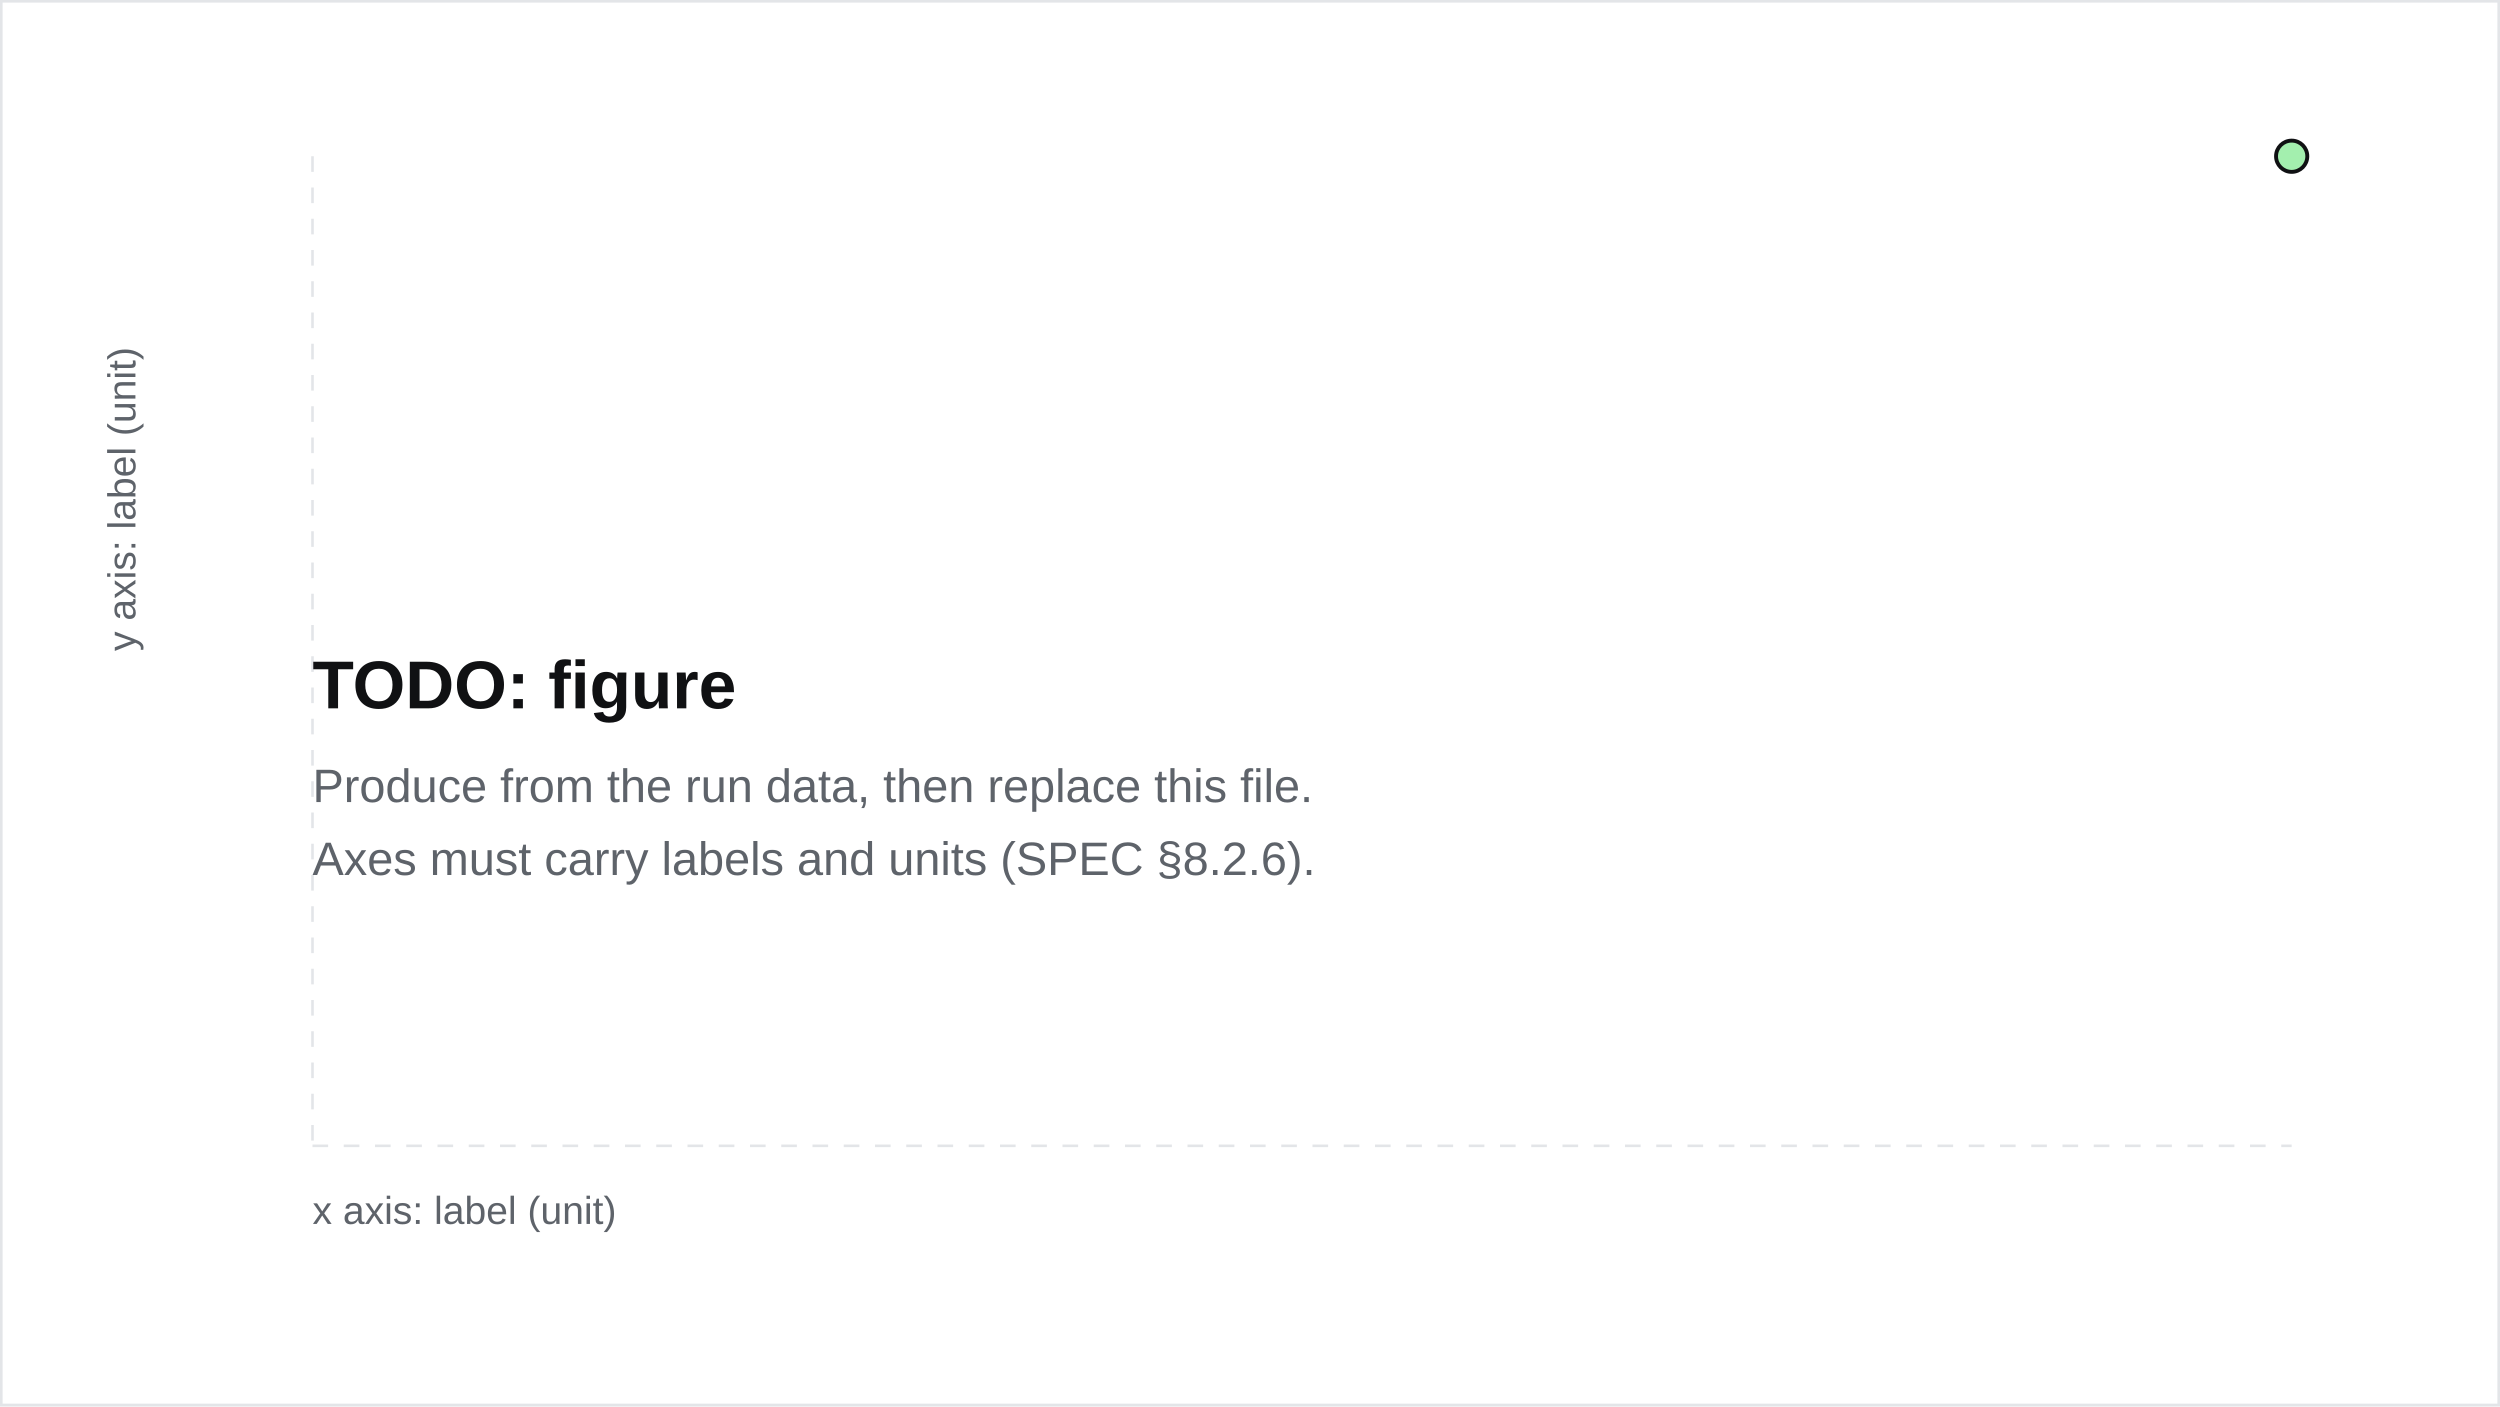
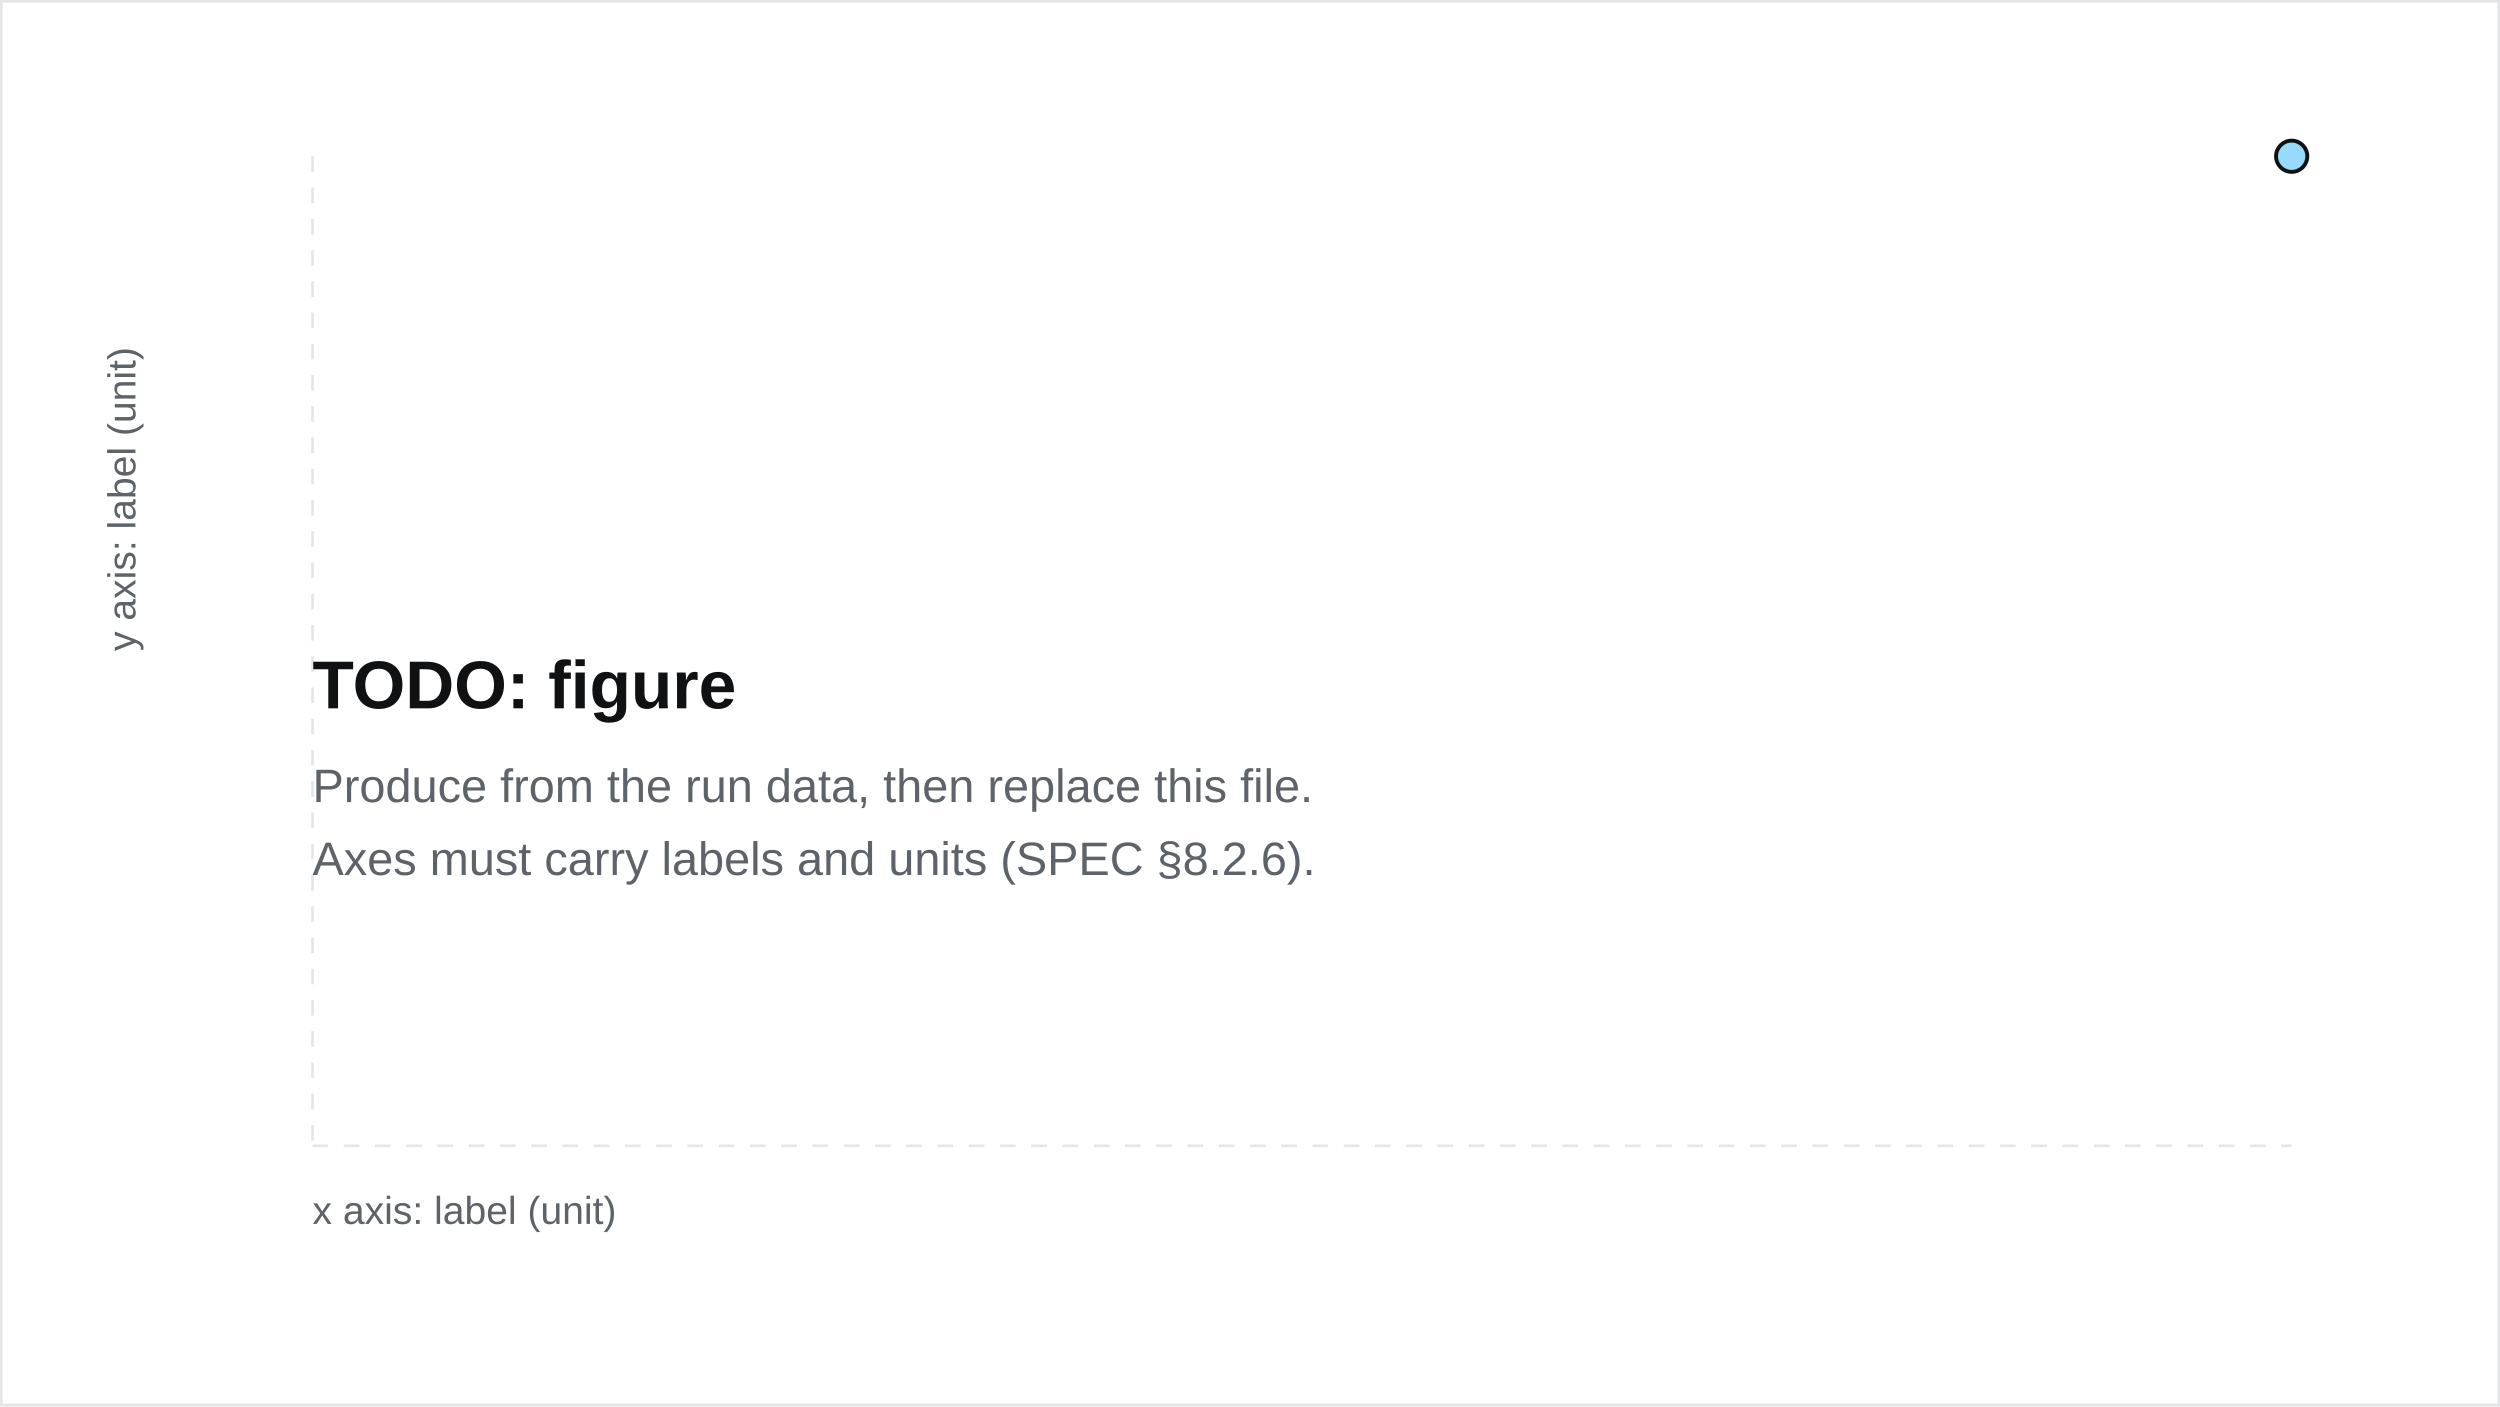
<svg xmlns="http://www.w3.org/2000/svg" width="960" height="540" viewBox="0 0 960 540" role="img" aria-label="Placeholder: figure not yet produced">
  <rect width="960" height="540" fill="#FFFFFF" />
  <rect x="0.5" y="0.5" width="959" height="539" fill="none" stroke="#E3E5E8" />
  <g stroke="#E3E5E8" stroke-width="1" stroke-dasharray="6 6">
    <line x1="120" y1="60" x2="120" y2="440" />
    <line x1="120" y1="440" x2="880" y2="440" />
  </g>
  <g font-family="Switzer, 'Helvetica Neue', Arial, sans-serif" fill="#5E636A">
    <text x="120" y="272" font-size="26" font-weight="600" fill="#101113">TODO: figure</text>
    <text x="120" y="308" font-size="18">Produce from the run data, then replace this file.</text>
    <text x="120" y="336" font-size="18">Axes must carry labels and units (SPEC §8.2.6).</text>
    <text x="120" y="470" font-size="15">x axis: label (unit)</text>
    <text x="52" y="250" font-size="15" transform="rotate(-90 52 250)">y axis: label (unit)</text>
  </g>
-   <circle cx="880" cy="60" r="6" fill="#A3EFAE" stroke="#101113" stroke-width="1.5" />
+   <circle cx="880" cy="60" r="6" fill="#97DAFD" stroke="#101113" stroke-width="1.5" />
</svg>
